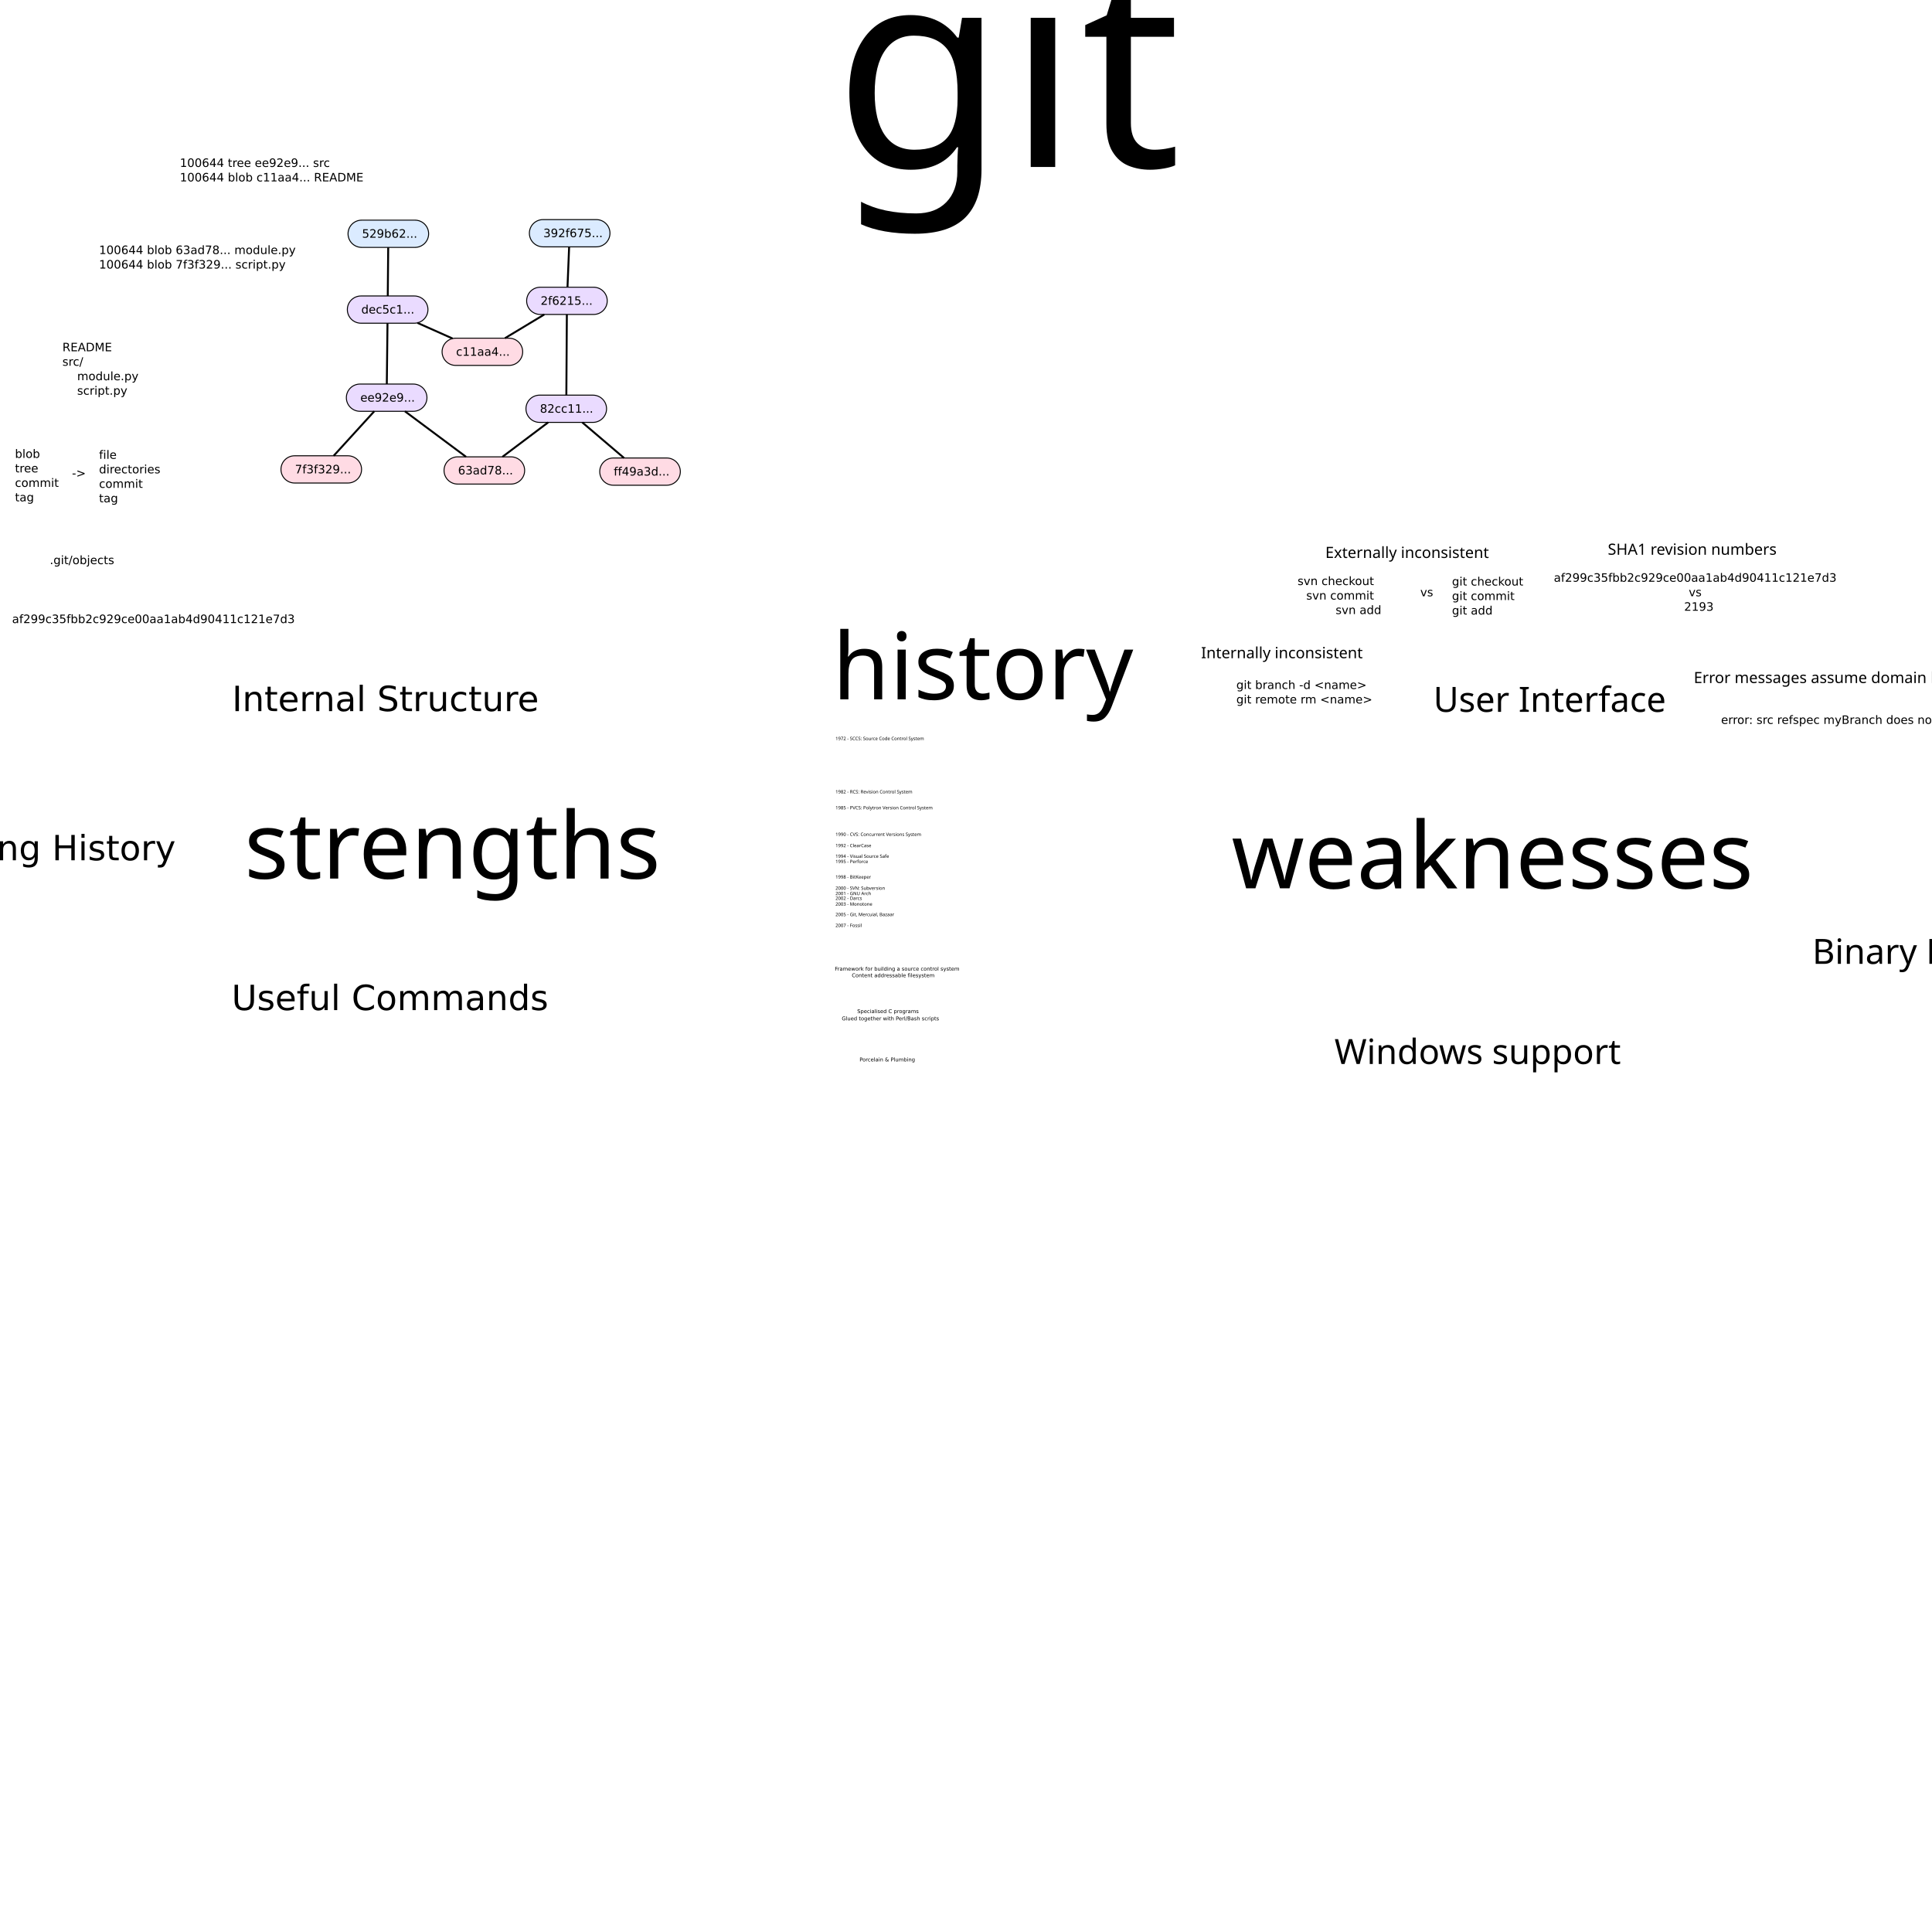
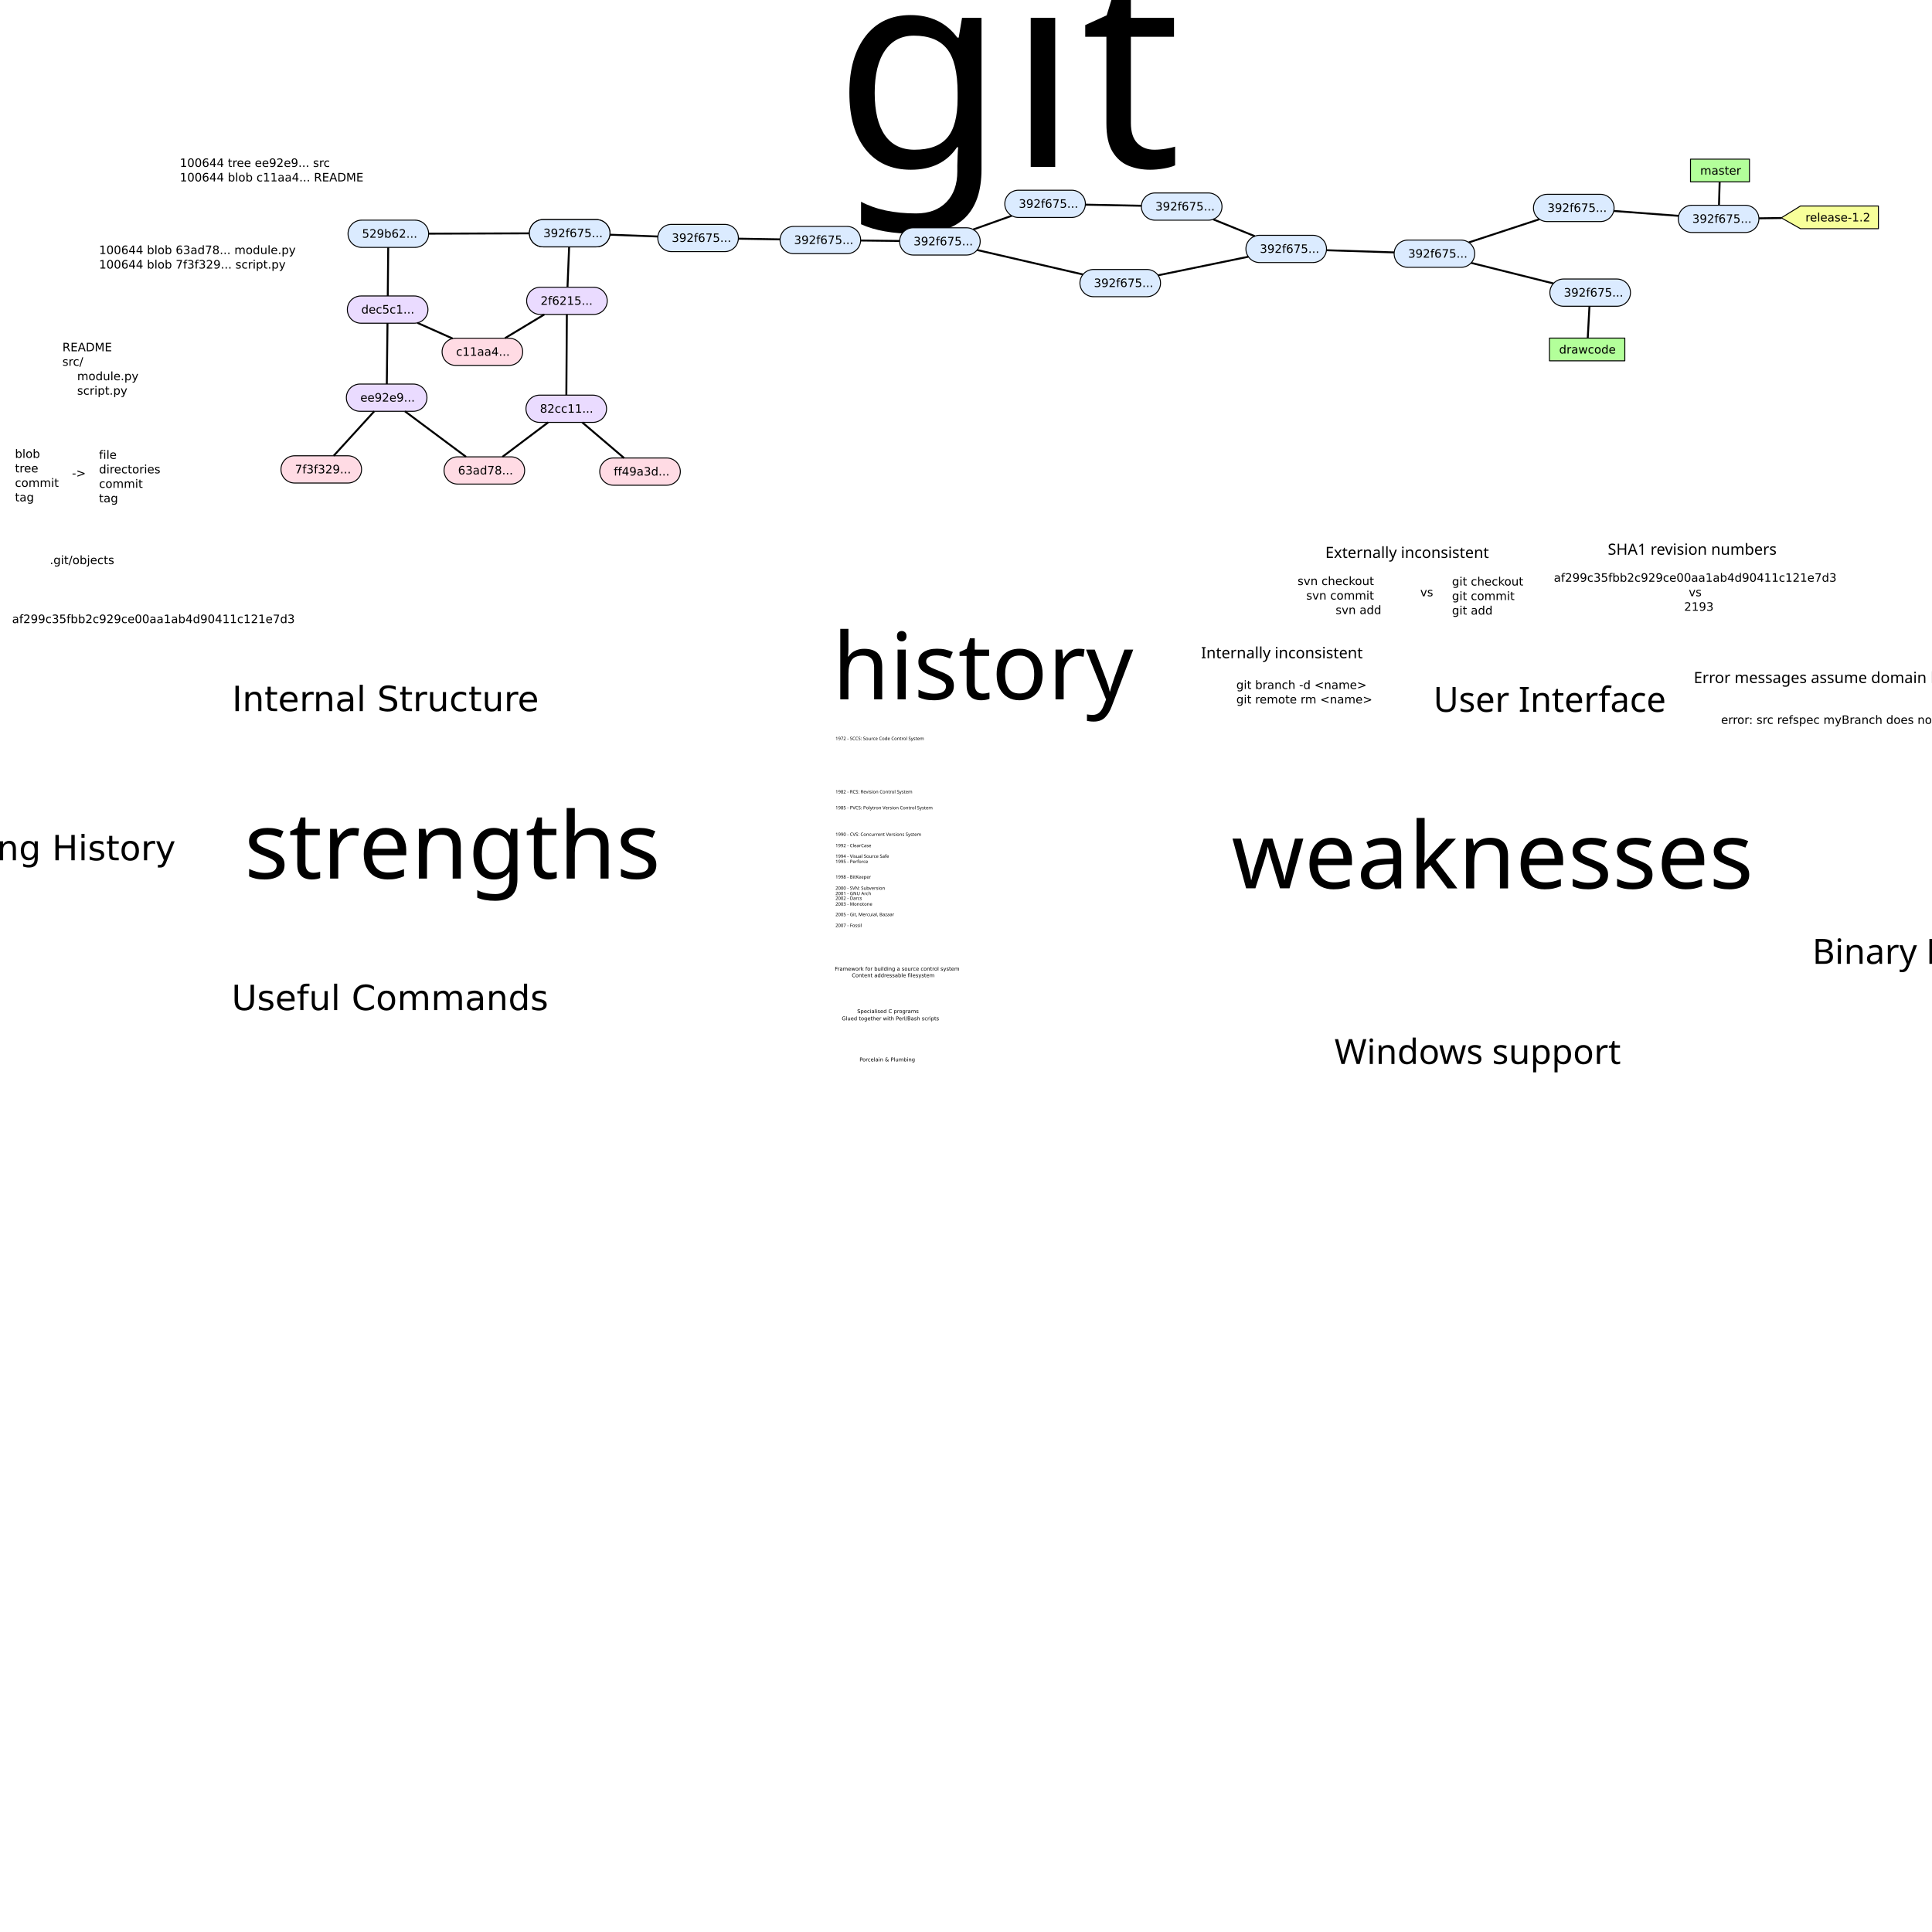
<svg xmlns="http://www.w3.org/2000/svg" width="1000" height="1000" id="svg2" version="1.1" style="display:inline">
  <defs id="defs4" />
  <g id="layer2" style="display:inline">
    <text xml:space="preserve" style="font-size:144px;font-style:normal;font-variant:normal;font-weight:normal;font-stretch:condensed;text-align:start;line-height:125%;letter-spacing:1px;word-spacing:0px;writing-mode:lr-tb;text-anchor:start;fill:#000000;fill-opacity:1;stroke:none;display:inline;font-family:Impact;-inkscape-font-specification:Impact Condensed" x="431.711" y="86.419" id="text2985">
      <tspan id="tspan2987" x="431.711" y="86.419" style="font-size:144px">git</tspan>
    </text>
    <text xml:space="preserve" style="font-size:48px;font-style:normal;font-variant:normal;font-weight:normal;font-stretch:condensed;text-align:start;line-height:125%;letter-spacing:0px;word-spacing:0px;writing-mode:lr-tb;text-anchor:start;fill:#000000;fill-opacity:1;stroke:none;display:inline;font-family:Impact;-inkscape-font-specification:Impact Condensed" x="430.847" y="361.976" id="text2989">
      <tspan id="tspan2991" x="430.847" y="361.976">history</tspan>
    </text>
    <text xml:space="preserve" style="font-size:48px;font-style:normal;font-variant:normal;font-weight:normal;font-stretch:condensed;text-align:start;line-height:125%;letter-spacing:0px;word-spacing:0px;writing-mode:lr-tb;text-anchor:start;fill:#000000;fill-opacity:1;stroke:none;display:inline;font-family:Impact;-inkscape-font-specification:Impact Condensed" x="126.452" y="454.735" id="text2993">
      <tspan id="tspan2995" x="126.452" y="454.735">strengths</tspan>
    </text>
    <text xml:space="preserve" style="font-size:48px;font-style:normal;font-variant:normal;font-weight:normal;font-stretch:condensed;text-align:start;line-height:125%;letter-spacing:0px;word-spacing:0px;writing-mode:lr-tb;text-anchor:start;fill:#000000;fill-opacity:1;stroke:none;display:inline;font-family:Impact;-inkscape-font-specification:Impact Condensed" x="637.412" y="459.836" id="text2997">
      <tspan x="637.412" y="459.836" id="tspan3001">weaknesses</tspan>
    </text>
  </g>
  <g id="layer6" style="display:inline">
    <g style="display:inline" id="g3174" transform="matrix(0.5653681,0,0,0.5653681,198.4662,119.6225)">
      <text id="text3547" y="466.042" x="413.861" style="font-size:4.205px;font-style:normal;font-variant:normal;font-weight:normal;font-stretch:normal;text-align:start;line-height:125%;letter-spacing:0px;word-spacing:0px;writing-mode:lr-tb;text-anchor:start;fill:#000000;fill-opacity:1;stroke:none;font-family:Verdana;-inkscape-font-specification:Verdana" xml:space="preserve">
        <tspan y="466.042" x="413.861" id="tspan3549">1972 - SCCS: Source Code Control System</tspan>
      </text>
      <text id="text3551" y="514.777" x="413.861" style="font-size:4.205px;font-style:normal;font-variant:normal;font-weight:normal;font-stretch:normal;text-align:start;line-height:125%;letter-spacing:0px;word-spacing:0px;writing-mode:lr-tb;text-anchor:start;fill:#000000;fill-opacity:1;stroke:none;font-family:Verdana;-inkscape-font-specification:Verdana" xml:space="preserve">
        <tspan y="514.777" x="413.861" id="tspan3553">1982 - RCS: Revision Control System</tspan>
      </text>
      <text id="text3555" y="529.397" x="413.861" style="font-size:4.205px;font-style:normal;font-variant:normal;font-weight:normal;font-stretch:normal;text-align:start;line-height:125%;letter-spacing:0px;word-spacing:0px;writing-mode:lr-tb;text-anchor:start;fill:#000000;fill-opacity:1;stroke:none;font-family:Verdana;-inkscape-font-specification:Verdana" xml:space="preserve">
        <tspan y="529.397" x="413.861" id="tspan3557">1985 - PVCS: Polytron Version Control System</tspan>
      </text>
      <text id="text3559" y="553.765" x="413.861" style="font-size:4.205px;font-style:normal;font-variant:normal;font-weight:normal;font-stretch:normal;text-align:start;line-height:125%;letter-spacing:0px;word-spacing:0px;writing-mode:lr-tb;text-anchor:start;fill:#000000;fill-opacity:1;stroke:none;font-family:Verdana;-inkscape-font-specification:Verdana" xml:space="preserve">
        <tspan y="553.765" x="413.861" id="tspan3561">1990 - CVS: Concurrent Versions System</tspan>
      </text>
      <text id="text3563" y="602.988" x="413.861" style="font-size:4.205px;font-style:normal;font-variant:normal;font-weight:normal;font-stretch:normal;text-align:start;line-height:125%;letter-spacing:0px;word-spacing:0px;writing-mode:lr-tb;text-anchor:start;fill:#000000;fill-opacity:1;stroke:none;font-family:Verdana;-inkscape-font-specification:Verdana" xml:space="preserve">
        <tspan y="602.988" x="413.861" id="tspan3565">2000 - SVN: Subversion</tspan>
      </text>
      <text id="text3567" y="564.001" x="413.861" style="font-size:4.205px;font-style:normal;font-variant:normal;font-weight:normal;font-stretch:normal;text-align:start;line-height:125%;letter-spacing:0px;word-spacing:0px;writing-mode:lr-tb;text-anchor:start;fill:#000000;fill-opacity:1;stroke:none;font-family:Verdana;-inkscape-font-specification:Verdana" xml:space="preserve">
        <tspan y="564.001" x="413.861" id="tspan3569">1992 - ClearCase</tspan>
      </text>
      <text id="text3571" y="573.748" x="413.861" style="font-size:4.205px;font-style:normal;font-variant:normal;font-weight:normal;font-stretch:normal;text-align:start;line-height:125%;letter-spacing:0px;word-spacing:0px;writing-mode:lr-tb;text-anchor:start;fill:#000000;fill-opacity:1;stroke:none;font-family:Verdana;-inkscape-font-specification:Verdana" xml:space="preserve">
        <tspan y="573.748" x="413.861" id="tspan3573">1994 - Visual Source Safe</tspan>
      </text>
      <text id="text3575" y="578.621" x="413.861" style="font-size:4.205px;font-style:normal;font-variant:normal;font-weight:normal;font-stretch:normal;text-align:start;line-height:125%;letter-spacing:0px;word-spacing:0px;writing-mode:lr-tb;text-anchor:start;fill:#000000;fill-opacity:1;stroke:none;font-family:Verdana;-inkscape-font-specification:Verdana" xml:space="preserve">
        <tspan y="578.621" x="413.861" id="tspan3577">1995 - Perforce</tspan>
      </text>
      <text id="text3579" y="607.862" x="413.861" style="font-size:4.205px;font-style:normal;font-variant:normal;font-weight:normal;font-stretch:normal;text-align:start;line-height:125%;letter-spacing:0px;word-spacing:0px;writing-mode:lr-tb;text-anchor:start;fill:#000000;fill-opacity:1;stroke:none;font-family:Verdana;-inkscape-font-specification:Verdana" xml:space="preserve">
        <tspan y="607.862" x="413.861" id="tspan3581">2001 - GNU Arch</tspan>
      </text>
      <text id="text3583" y="612.246" x="413.861" style="font-size:4.205px;font-style:normal;font-variant:normal;font-weight:normal;font-stretch:normal;text-align:start;line-height:125%;letter-spacing:0px;word-spacing:0px;writing-mode:lr-tb;text-anchor:start;fill:#000000;fill-opacity:1;stroke:none;font-family:Verdana;-inkscape-font-specification:Verdana" xml:space="preserve">
        <tspan y="612.246" x="413.861" id="tspan3585">2002 - Darcs</tspan>
      </text>
      <text id="text3587" y="592.752" x="413.861" style="font-size:4.205px;font-style:normal;font-variant:normal;font-weight:normal;font-stretch:normal;text-align:start;line-height:125%;letter-spacing:0px;word-spacing:0px;writing-mode:lr-tb;text-anchor:start;fill:#000000;fill-opacity:1;stroke:none;font-family:Verdana;-inkscape-font-specification:Verdana" xml:space="preserve">
        <tspan y="592.752" x="413.861" id="tspan3589">1998 - BitKeeper</tspan>
      </text>
      <text id="text3591" y="617.565" x="413.861" style="font-size:4.205px;font-style:normal;font-variant:normal;font-weight:normal;font-stretch:normal;text-align:start;line-height:125%;letter-spacing:0px;word-spacing:0px;writing-mode:lr-tb;text-anchor:start;fill:#000000;fill-opacity:1;stroke:none;font-family:Verdana;-inkscape-font-specification:Verdana" xml:space="preserve">
        <tspan y="617.565" x="413.861" id="tspan3593">2003 - Monotone</tspan>
      </text>
      <text id="text3595" y="627.098" x="413.861" style="font-size:4.205px;font-style:normal;font-variant:normal;font-weight:normal;font-stretch:normal;text-align:start;line-height:125%;letter-spacing:0px;word-spacing:0px;writing-mode:lr-tb;text-anchor:start;fill:#000000;fill-opacity:1;stroke:none;font-family:Verdana;-inkscape-font-specification:Verdana" xml:space="preserve">
        <tspan y="627.098" x="413.861" id="tspan3597">2005 - Git, Mercuial, Bazaar</tspan>
      </text>
      <text id="text3603" y="637.103" x="413.861" style="font-size:4.205px;font-style:normal;font-variant:normal;font-weight:normal;font-stretch:normal;text-align:start;line-height:125%;letter-spacing:0px;word-spacing:0px;writing-mode:lr-tb;text-anchor:start;fill:#000000;fill-opacity:1;stroke:none;font-family:Verdana;-inkscape-font-specification:Verdana" xml:space="preserve">
        <tspan y="637.103" x="413.861" id="tspan3605">2007 - Fossil</tspan>
      </text>
    </g>
    <text xml:space="preserve" style="font-size:2.705px;font-style:normal;font-weight:normal;line-height:125%;letter-spacing:0px;word-spacing:0px;fill:#000000;fill-opacity:1;stroke:none;font-family:Bitstream Vera Sans" x="440.905" y="505.789" id="text3116">
      <tspan x="440.905" y="505.789" id="tspan3120">Content addressable filesystem</tspan>
    </text>
    <text xml:space="preserve" style="font-size:2.705px;font-style:normal;font-weight:normal;line-height:125%;letter-spacing:0px;word-spacing:0px;fill:#000000;fill-opacity:1;stroke:none;font-family:Bitstream Vera Sans" x="432.091" y="502.409" id="text3124">
      <tspan id="tspan3126" x="432.091" y="502.409">Framework for building a source control system</tspan>
    </text>
    <text xml:space="preserve" style="font-size:2.705px;font-style:normal;font-weight:normal;line-height:125%;letter-spacing:0px;word-spacing:0px;fill:#000000;fill-opacity:1;stroke:none;font-family:Bitstream Vera Sans" x="443.682" y="524.383" id="text3128">
      <tspan id="tspan3130" x="443.682" y="524.383">Specialised C programs</tspan>
    </text>
    <text xml:space="preserve" style="font-size:2.705px;font-style:normal;font-weight:normal;line-height:125%;letter-spacing:0px;word-spacing:0px;fill:#000000;fill-opacity:1;stroke:none;font-family:Bitstream Vera Sans" x="435.714" y="528.126" id="text3132">
      <tspan id="tspan3134" x="435.714" y="528.126">Glued together with Perl/Bash scripts</tspan>
    </text>
    <text xml:space="preserve" style="font-size:2.705px;font-style:normal;font-weight:normal;line-height:125%;letter-spacing:0px;word-spacing:0px;fill:#000000;fill-opacity:1;stroke:none;font-family:Bitstream Vera Sans" x="444.89" y="549.377" id="text3144">
      <tspan id="tspan3146" x="444.89" y="549.377">Porcelain &amp; Plumbing</tspan>
    </text>
    <text xml:space="preserve" style="font-size:18px;font-style:normal;font-weight:normal;line-height:125%;letter-spacing:0px;word-spacing:0px;fill:#000000;fill-opacity:1;stroke:none;font-family:Bitstream Vera Sans" x="120.107" y="368.071" id="text3148">
      <tspan id="tspan3150" x="120.107" y="368.071">Internal Structure</tspan>
    </text>
    <text xml:space="preserve" style="font-size:18px;font-style:normal;font-weight:normal;line-height:125%;letter-spacing:0px;word-spacing:0px;fill:#000000;fill-opacity:1;stroke:none;font-family:Bitstream Vera Sans" x="-41.5" y="445.286" id="text3152">
      <tspan id="tspan3154" x="-41.5" y="445.286">Editing History</tspan>
    </text>
    <text xml:space="preserve" style="font-size:18px;font-style:normal;font-weight:normal;line-height:125%;letter-spacing:0px;word-spacing:0px;fill:#000000;fill-opacity:1;stroke:none;font-family:Bitstream Vera Sans" x="119.857" y="522.821" id="text3156">
      <tspan id="tspan3158" x="119.857" y="522.821">Useful Commands</tspan>
    </text>
  </g>
  <g id="layer4" style="display:inline">
    <text xml:space="preserve" style="font-size:18px;font-style:normal;font-variant:normal;font-weight:normal;font-stretch:normal;text-align:start;line-height:125%;letter-spacing:0px;word-spacing:0px;writing-mode:lr-tb;text-anchor:start;fill:#000000;fill-opacity:1;stroke:none;display:inline;font-family:AlArabiya;-inkscape-font-specification:AlArabiya" x="741.905" y="368.446" id="text3519">
      <tspan id="tspan3521" x="741.905" y="368.446">User Interface</tspan>
    </text>
    <text xml:space="preserve" style="font-size:18px;font-style:normal;font-variant:normal;font-weight:normal;font-stretch:normal;text-align:start;line-height:125%;letter-spacing:0px;word-spacing:0px;writing-mode:lr-tb;text-anchor:start;fill:#000000;fill-opacity:1;stroke:none;display:inline;font-family:AlArabiya;-inkscape-font-specification:AlArabiya" x="938.042" y="498.892" id="text3535">
      <tspan id="tspan3537" x="938.042" y="498.892">Binary Files</tspan>
    </text>
    <text xml:space="preserve" style="font-size:18px;font-style:normal;font-variant:normal;font-weight:normal;font-stretch:normal;text-align:start;line-height:125%;letter-spacing:0px;word-spacing:0px;writing-mode:lr-tb;text-anchor:start;fill:#000000;fill-opacity:1;stroke:none;display:inline;font-family:AlArabiya;-inkscape-font-specification:AlArabiya" x="690.71" y="550.716" id="text3539">
      <tspan id="tspan3541" x="690.71" y="550.716">Windows support</tspan>
    </text>
  </g>
  <g id="layer5" style="display:inline">
    <text xml:space="preserve" style="font-size:8px;font-style:normal;font-variant:normal;font-weight:normal;font-stretch:normal;text-align:start;line-height:125%;letter-spacing:0px;word-spacing:0px;writing-mode:lr-tb;text-anchor:start;fill:#000000;fill-opacity:1;stroke:none;display:inline;font-family:Verdana;-inkscape-font-specification:Verdana" x="621.685" y="340.692" id="text3527">
      <tspan id="tspan3529" x="621.685" y="340.692">Internally inconsistent</tspan>
      <tspan x="621.685" y="350.692" id="tspan3531" />
      <tspan x="621.685" y="360.692" id="tspan3533" />
    </text>
    <text xml:space="preserve" style="font-size:8px;font-style:normal;font-variant:normal;font-weight:normal;font-stretch:normal;text-align:start;line-height:125%;letter-spacing:0px;word-spacing:0px;writing-mode:lr-tb;text-anchor:start;fill:#000000;fill-opacity:1;stroke:none;display:inline;font-family:Verdana;-inkscape-font-specification:Verdana" x="832.18" y="287.138" id="text3543">
      <tspan id="tspan3545" x="832.18" y="287.138">SHA1 revision numbers</tspan>
    </text>
    <text xml:space="preserve" style="font-size:8px;font-style:normal;font-variant:normal;font-weight:normal;font-stretch:normal;text-align:start;line-height:125%;letter-spacing:0px;word-spacing:0px;writing-mode:lr-tb;text-anchor:start;fill:#000000;fill-opacity:1;stroke:none;display:inline;font-family:Verdana;-inkscape-font-specification:Verdana" x="685.973" y="278.794" id="text3527-2">
      <tspan id="tspan3529-9" x="685.973" y="278.794" />
      <tspan x="685.973" y="288.794" id="tspan3531-6">Externally inconsistent</tspan>
      <tspan x="685.973" y="298.794" id="tspan3533-5" />
    </text>
    <text xml:space="preserve" style="font-size:8px;font-style:normal;font-variant:normal;font-weight:normal;font-stretch:normal;text-align:start;line-height:125%;letter-spacing:0px;word-spacing:0px;writing-mode:lr-tb;text-anchor:start;fill:#000000;fill-opacity:1;stroke:none;display:inline;font-family:Verdana;-inkscape-font-specification:Verdana" x="876.692" y="333.549" id="text3527-2-2">
      <tspan id="tspan3529-9-8" x="876.692" y="333.549" />
      <tspan x="876.692" y="343.549" id="tspan3531-6-8" />
      <tspan x="876.692" y="353.549" id="tspan3533-5-7">Error messages assume domain knowledge</tspan>
    </text>
    <text xml:space="preserve" style="font-size:6px;font-style:normal;font-weight:normal;line-height:125%;letter-spacing:0px;word-spacing:0px;fill:#000000;fill-opacity:1;stroke:none;font-family:Bitstream Vera Sans" x="639.929" y="356.617" id="text3046">
      <tspan id="tspan3048" x="639.929" y="356.617">git branch -d &lt;name&gt;</tspan>
      <tspan x="639.929" y="364.117" id="tspan3050">git remote rm &lt;name&gt;</tspan>
    </text>
    <text xml:space="preserve" style="font-size:6px;font-style:normal;font-weight:normal;text-align:end;line-height:125%;letter-spacing:0px;word-spacing:0px;text-anchor:end;fill:#000000;fill-opacity:1;stroke:none;font-family:Bitstream Vera Sans" x="724.524" y="302.826" id="text3052">
      <tspan id="tspan3054" x="724.524" y="302.826">svn checkout</tspan>
      <tspan x="724.524" y="310.326" id="tspan3056">svn commit</tspan>
      <tspan x="724.524" y="317.826" id="tspan3058">svn add</tspan>
    </text>
    <text xml:space="preserve" style="font-size:6px;font-style:normal;font-weight:normal;line-height:125%;letter-spacing:0px;word-spacing:0px;fill:#000000;fill-opacity:1;stroke:none;font-family:Bitstream Vera Sans" x="751.551" y="303.079" id="text3060">
      <tspan id="tspan3062" x="751.551" y="303.079">git checkout</tspan>
      <tspan x="751.551" y="310.579" id="tspan3064">git commit </tspan>
      <tspan x="751.551" y="318.079" id="tspan3066">git add</tspan>
    </text>
    <text xml:space="preserve" style="font-size:6px;font-style:normal;font-weight:normal;line-height:125%;letter-spacing:0px;word-spacing:0px;fill:#000000;fill-opacity:1;stroke:none;font-family:Bitstream Vera Sans" x="735.136" y="308.635" id="text3068">
      <tspan id="tspan3070" x="735.136" y="308.635">vs</tspan>
    </text>
    <flowRoot xml:space="preserve" id="flowRoot3072" style="fill:black;stroke:none;stroke-opacity:1;stroke-width:1px;stroke-linejoin:miter;stroke-linecap:butt;fill-opacity:1;font-family:Bitstream Vera Sans;font-style:normal;font-weight:normal;font-size:6px;line-height:125%;letter-spacing:0px;word-spacing:0px">
      <flowRegion id="flowRegion3074">
        <rect id="rect3076" width="40.28" height="32.577" x="835.144" y="229.38" />
      </flowRegion>
      <flowPara id="flowPara3078" />
    </flowRoot>
    <text xml:space="preserve" style="font-size:6px;font-style:normal;font-weight:normal;text-align:center;line-height:125%;letter-spacing:0px;word-spacing:0px;text-anchor:middle;fill:#000000;fill-opacity:1;stroke:none;font-family:Bitstream Vera Sans" x="884.105" y="301.116" id="text3080">
      <tspan id="tspan3082" x="884.105" y="301.116">af299c35fbb2c929ce00aa1ab4d90411c121e7d3</tspan>
      <tspan x="884.105" y="308.616" id="tspan3096">vs</tspan>
      <tspan x="884.105" y="316.116" id="tspan3098">2193</tspan>
    </text>
    <text xml:space="preserve" style="font-size:6px;font-style:normal;font-weight:normal;line-height:125%;letter-spacing:0px;word-spacing:0px;fill:#000000;fill-opacity:1;stroke:none;font-family:Bitstream Vera Sans" x="919.464" y="235.714" id="text3084">
      <tspan x="919.464" y="235.714" id="tspan3090" />
    </text>
    <text xml:space="preserve" style="font-size:6px;font-style:normal;font-weight:normal;line-height:125%;letter-spacing:0px;word-spacing:0px;fill:#000000;fill-opacity:1;stroke:none;font-family:Bitstream Vera Sans" x="890.819" y="374.687" id="text3100">
      <tspan id="tspan3102" x="890.819" y="374.687">error: src refspec myBranch does not match any.</tspan>
    </text>
    <text xml:space="preserve" style="font-size:6px;font-style:normal;font-weight:normal;line-height:125%;letter-spacing:0px;word-spacing:0px;fill:#000000;fill-opacity:1;stroke:none;font-family:Bitstream Vera Sans" x="6.25" y="322.5" id="text3160">
      <tspan id="tspan3162" x="6.25" y="322.5">af299c35fbb2c929ce00aa1ab4d90411c121e7d3</tspan>
    </text>
    <text xml:space="preserve" style="font-size:6px;font-style:normal;font-weight:normal;line-height:125%;letter-spacing:0px;word-spacing:0px;fill:#000000;fill-opacity:1;stroke:none;font-family:Bitstream Vera Sans" x="25.75" y="292" id="text3164">
      <tspan id="tspan3166" x="25.75" y="292">.git/objects</tspan>
    </text>
    <text xml:space="preserve" style="font-size:6px;font-style:normal;font-weight:normal;line-height:125%;letter-spacing:0px;word-spacing:0px;fill:#000000;fill-opacity:1;stroke:none;font-family:Bitstream Vera Sans" x="7.75" y="237" id="text3168">
      <tspan id="tspan3170" x="7.75" y="237">blob</tspan>
      <tspan x="7.75" y="244.5" id="tspan3172">tree</tspan>
      <tspan x="7.75" y="252" id="tspan3174">commit </tspan>
      <tspan x="7.75" y="259.5" id="tspan3178">tag</tspan>
      <tspan x="7.75" y="267" id="tspan3176" />
    </text>
    <text xml:space="preserve" style="font-size:6px;font-style:normal;font-weight:normal;line-height:125%;letter-spacing:0px;word-spacing:0px;fill:#000000;fill-opacity:1;stroke:none;font-family:Bitstream Vera Sans" x="51.25" y="237.5" id="text3180">
      <tspan id="tspan3182" x="51.25" y="237.5">file</tspan>
      <tspan x="51.25" y="245" id="tspan3184">directories</tspan>
      <tspan x="51.25" y="252.5" id="tspan3186">commit</tspan>
      <tspan x="51.25" y="260" id="tspan3188">tag</tspan>
    </text>
    <text xml:space="preserve" style="font-size:6px;font-style:normal;font-weight:normal;line-height:125%;letter-spacing:0px;word-spacing:0px;fill:#000000;fill-opacity:1;stroke:none;font-family:Bitstream Vera Sans" x="37.25" y="247" id="text3190">
      <tspan id="tspan3192" x="37.25" y="247">-&gt;</tspan>
    </text>
    <text xml:space="preserve" style="font-size:6px;font-style:normal;font-weight:normal;line-height:125%;letter-spacing:0px;word-spacing:0px;fill:#000000;fill-opacity:1;stroke:none;font-family:Bitstream Vera Sans" x="32.303" y="181.805" id="text3194">
      <tspan id="tspan3196" x="32.303" y="181.805">README</tspan>
      <tspan x="32.303" y="189.305" id="tspan3198">src/</tspan>
      <tspan x="32.303" y="196.805" id="tspan3202">    module.py</tspan>
      <tspan x="32.303" y="204.305" id="tspan3206">    script.py</tspan>
    </text>
    <g id="g4125" transform="translate(10.95837,26.81371)">
      <rect rx="7.071" ry="7.071" y="209.646" x="218.874" height="14.102" width="41.719" id="rect3208" style="fill:#ffdbe4;fill-opacity:1;fill-rule:nonzero;stroke:#000000;stroke-width:0.5;stroke-linejoin:round;stroke-miterlimit:4;stroke-opacity:1;stroke-dasharray:none" />
      <text id="text3980" y="218.735" x="226.109" style="font-size:6px;font-style:normal;font-weight:normal;line-height:125%;letter-spacing:0px;word-spacing:0px;fill:#000000;fill-opacity:1;stroke:none;font-family:Bitstream Vera Sans" xml:space="preserve">
        <tspan y="218.735" x="226.109" id="tspan3982">63ad78...</tspan>
      </text>
    </g>
    <g id="g4120" transform="translate(-10.96194,26.46016)">
      <rect rx="7.071" ry="7.071" y="209.449" x="156.39" height="14.102" width="41.719" id="rect3208-3" style="fill:#ffdbe4;fill-opacity:1;fill-rule:nonzero;stroke:#000000;stroke-width:0.5;stroke-linejoin:round;stroke-miterlimit:4;stroke-opacity:1;stroke-dasharray:none;display:inline" />
      <text id="text3980-8" y="218.538" x="163.626" style="font-size:6px;font-style:normal;font-weight:normal;line-height:125%;letter-spacing:0px;word-spacing:0px;fill:#000000;fill-opacity:1;stroke:none;display:inline;font-family:Bitstream Vera Sans" xml:space="preserve">
        <tspan y="218.538" x="163.626" id="tspan3982-7">7f3f329...</tspan>
      </text>
    </g>
    <text xml:space="preserve" style="font-size:6px;font-style:normal;font-weight:normal;line-height:125%;letter-spacing:0px;word-spacing:0px;fill:#000000;fill-opacity:1;stroke:none;font-family:Bitstream Vera Sans" x="51.25" y="131.5" id="text4012">
      <tspan id="tspan4014" x="51.25" y="131.5">100644 blob 63ad78... module.py</tspan>
      <tspan x="51.25" y="139" id="tspan4016">100644 blob 7f3f329... script.py</tspan>
    </text>
    <g id="g4115" transform="translate(-6.365746,24.33883)">
      <rect rx="7.071" ry="7.071" y="174.449" x="185.64" height="14.102" width="41.719" id="rect3208-4" style="fill:#eadbff;fill-opacity:1;fill-rule:nonzero;stroke:#000000;stroke-width:0.5;stroke-linejoin:round;stroke-miterlimit:4;stroke-opacity:1;stroke-dasharray:none;display:inline" />
      <text id="text3980-9" y="183.538" x="192.876" style="font-size:6px;font-style:normal;font-weight:normal;line-height:125%;letter-spacing:0px;word-spacing:0px;fill:#000000;fill-opacity:1;stroke:none;display:inline;font-family:Bitstream Vera Sans" xml:space="preserve">
        <tspan y="183.538" x="192.876" id="tspan3982-2">ee92e9...</tspan>
      </text>
    </g>
    <path style="fill:none;stroke:#000000;stroke-width:1px;stroke-linecap:butt;stroke-linejoin:miter;stroke-opacity:1" d="M 193.705,212.89 172.717,235.909" id="path4130" />
    <path style="fill:none;stroke:#000000;stroke-width:1px;stroke-linecap:butt;stroke-linejoin:miter;stroke-opacity:1" d="m 209.597,212.89 31.632,23.57" id="path4132" />
    <g style="display:inline" id="g4120-1" transform="translate(72.43124,-34.4099)">
      <rect rx="7.071" ry="7.071" y="209.449" x="156.39" height="14.102" width="41.719" id="rect3208-3-6" style="fill:#ffdbe4;fill-opacity:1;fill-rule:nonzero;stroke:#000000;stroke-width:0.5;stroke-linejoin:round;stroke-miterlimit:4;stroke-opacity:1;stroke-dasharray:none;display:inline" />
      <text id="text3980-8-9" y="218.538" x="163.626" style="font-size:6px;font-style:normal;font-weight:normal;line-height:125%;letter-spacing:0px;word-spacing:0px;fill:#000000;fill-opacity:1;stroke:none;display:inline;font-family:Bitstream Vera Sans" xml:space="preserve">
        <tspan y="218.538" x="163.626" id="tspan3982-7-2">c11aa4...</tspan>
      </text>
    </g>
    <g style="display:inline" id="g4115-6" transform="translate(-5.853552,-21.25736)">
      <rect rx="7.071" ry="7.071" y="174.449" x="185.64" height="14.102" width="41.719" id="rect3208-4-3" style="fill:#eadbff;fill-opacity:1;fill-rule:nonzero;stroke:#000000;stroke-width:0.5;stroke-linejoin:round;stroke-miterlimit:4;stroke-opacity:1;stroke-dasharray:none;display:inline" />
      <text id="text3980-9-0" y="183.538" x="192.876" style="font-size:6px;font-style:normal;font-weight:normal;line-height:125%;letter-spacing:0px;word-spacing:0px;fill:#000000;fill-opacity:1;stroke:none;display:inline;font-family:Bitstream Vera Sans" xml:space="preserve">
        <tspan y="183.538" x="192.876" id="tspan3982-2-8">dec5c1...</tspan>
      </text>
    </g>
    <path style="fill:none;stroke:#000000;stroke-width:1px;stroke-linecap:butt;stroke-linejoin:miter;stroke-opacity:1" d="m 216.057,167.109 18.213,8.115" id="path4188" />
    <path style="fill:none;stroke:#000000;stroke-width:1px;stroke-linecap:butt;stroke-linejoin:miter;stroke-opacity:1" d="m 200.567,167.294 -0.354,31.494" id="path4190" />
    <g style="display:inline" id="g4115-6-7" transform="translate(-5.500001,-60.49999)">
      <rect rx="7.071" ry="7.071" y="174.449" x="185.64" height="14.102" width="41.719" id="rect3208-4-3-7" style="fill:#dbebff;fill-opacity:1;fill-rule:nonzero;stroke:#000000;stroke-width:0.5;stroke-linejoin:round;stroke-miterlimit:4;stroke-opacity:1;stroke-dasharray:none;display:inline" />
      <text id="text3980-9-0-1" y="183.538" x="192.876" style="font-size:6px;font-style:normal;font-weight:normal;line-height:125%;letter-spacing:0px;word-spacing:0px;fill:#000000;fill-opacity:1;stroke:none;display:inline;font-family:Bitstream Vera Sans" xml:space="preserve">
        <tspan y="183.538" x="192.876" id="tspan3982-2-8-5">529b62...</tspan>
      </text>
    </g>
    <path style="fill:none;stroke:#000000;stroke-width:1px;stroke-linecap:butt;stroke-linejoin:miter;stroke-opacity:1" d="m 200.936,128.051 -0.227,25.14" id="path4219" />
    <text xml:space="preserve" style="font-size:6px;font-style:normal;font-weight:normal;line-height:125%;letter-spacing:0px;word-spacing:0px;fill:#000000;fill-opacity:1;stroke:none;display:inline;font-family:Bitstream Vera Sans" x="93.08" y="78.905" id="text4012-5">
      <tspan id="tspan4014-8" x="93.08" y="78.905" />
      <tspan x="93.08" y="86.405" id="tspan4016-1">100644 tree ee92e9... src</tspan>
      <tspan x="93.08" y="93.905" id="tspan4245">100644 blob c11aa4... README</tspan>
    </text>
    <g style="display:inline" id="g4120-6" transform="translate(154.0295,27.60286)">
      <rect rx="7.071" ry="7.071" y="209.449" x="156.39" height="14.102" width="41.719" id="rect3208-3-0" style="fill:#ffdbe4;fill-opacity:1;fill-rule:nonzero;stroke:#000000;stroke-width:0.5;stroke-linejoin:round;stroke-miterlimit:4;stroke-opacity:1;stroke-dasharray:none;display:inline" />
      <text id="text3980-8-1" y="218.538" x="163.626" style="font-size:6px;font-style:normal;font-weight:normal;line-height:125%;letter-spacing:0px;word-spacing:0px;fill:#000000;fill-opacity:1;stroke:none;display:inline;font-family:Bitstream Vera Sans" xml:space="preserve">
        <tspan y="218.538" x="163.626" id="tspan3982-7-26">ff49a3d...</tspan>
      </text>
    </g>
    <g style="display:inline" id="g4115-4" transform="translate(86.59576,30.07594)">
      <rect rx="7.071" ry="7.071" y="174.449" x="185.64" height="14.102" width="41.719" id="rect3208-4-8" style="fill:#eadbff;fill-opacity:1;fill-rule:nonzero;stroke:#000000;stroke-width:0.5;stroke-linejoin:round;stroke-miterlimit:4;stroke-opacity:1;stroke-dasharray:none;display:inline" />
      <text id="text3980-9-1" y="183.538" x="192.876" style="font-size:6px;font-style:normal;font-weight:normal;line-height:125%;letter-spacing:0px;word-spacing:0px;fill:#000000;fill-opacity:1;stroke:none;display:inline;font-family:Bitstream Vera Sans" xml:space="preserve">
        <tspan y="183.538" x="192.876" id="tspan3982-2-7">82cc11...</tspan>
      </text>
    </g>
    <g style="display:inline" id="g4115-6-2" transform="translate(86.94932,-25.78549)">
      <rect rx="7.071" ry="7.071" y="174.449" x="185.64" height="14.102" width="41.719" id="rect3208-4-3-0" style="fill:#eadbff;fill-opacity:1;fill-rule:nonzero;stroke:#000000;stroke-width:0.5;stroke-linejoin:round;stroke-miterlimit:4;stroke-opacity:1;stroke-dasharray:none;display:inline" />
      <text id="text3980-9-0-9" y="183.538" x="192.876" style="font-size:6px;font-style:normal;font-weight:normal;line-height:125%;letter-spacing:0px;word-spacing:0px;fill:#000000;fill-opacity:1;stroke:none;display:inline;font-family:Bitstream Vera Sans" xml:space="preserve">
        <tspan y="183.538" x="192.876" id="tspan3982-2-8-1">2f6215...</tspan>
      </text>
    </g>
    <g id="g4368" transform="translate(8.131728,-0.7071068)">
      <rect rx="7.071" ry="7.071" y="114.369" x="265.872" height="14.102" width="41.719" id="rect3208-4-3-7-1" style="fill:#dbebff;fill-opacity:1;fill-rule:nonzero;stroke:#000000;stroke-width:0.5;stroke-linejoin:round;stroke-miterlimit:4;stroke-opacity:1;stroke-dasharray:none;display:inline" />
      <text id="text3980-9-0-1-0" y="123.458" x="273.107" style="font-size:6px;font-style:normal;font-weight:normal;line-height:125%;letter-spacing:0px;word-spacing:0px;fill:#000000;fill-opacity:1;stroke:none;display:inline;font-family:Bitstream Vera Sans" xml:space="preserve">
        <tspan y="123.458" x="273.107" id="tspan3982-2-8-5-4">392f675...</tspan>
      </text>
    </g>
    <path id="path4355" d="m 283.733,218.627 -23.679,17.833" style="fill:none;stroke:#000000;stroke-width:1px;stroke-linecap:butt;stroke-linejoin:miter;stroke-opacity:1" />
    <path id="path4357" d="m 301.373,218.627 21.629,18.425" style="fill:none;stroke:#000000;stroke-width:1px;stroke-linecap:butt;stroke-linejoin:miter;stroke-opacity:1" />
    <path style="fill:none;stroke:#000000;stroke-width:1px;stroke-linecap:butt;stroke-linejoin:miter;stroke-opacity:1" d="m 261.382,175.039 20.367,-12.273" id="path4359" />
    <path style="fill:none;stroke:#000000;stroke-width:1px;stroke-linecap:butt;stroke-linejoin:miter;stroke-opacity:1" d="m 293.405,162.766 -0.264,41.759" id="path4373" />
    <path style="fill:none;stroke:#000000;stroke-width:1px;stroke-linecap:butt;stroke-linejoin:miter;stroke-opacity:1" d="m 294.579,127.764 -0.844,20.899" id="path4375" />
+     <path style="fill:none;stroke:#000000;stroke-width:1px;stroke-linecap:butt;stroke-linejoin:miter;stroke-opacity:1" d="m 274.004,120.777 -52.145,0.16" id="path4377" />
+     <g transform="translate(8.131728,-0.7071068)" id="g4379">
+       <rect style="fill:#dbebff;fill-opacity:1;fill-rule:nonzero;stroke:#000000;stroke-width:0.5;stroke-linejoin:round;stroke-miterlimit:4;stroke-opacity:1;stroke-dasharray:none;display:inline" id="rect4381" width="41.719" height="14.102" x="265.872" y="114.369" ry="7.071" rx="7.071" />
+       <text xml:space="preserve" style="font-size:6px;font-style:normal;font-weight:normal;line-height:125%;letter-spacing:0px;word-spacing:0px;fill:#000000;fill-opacity:1;stroke:none;display:inline;font-family:Bitstream Vera Sans" x="273.107" y="123.458" id="text4383">
+         <tspan id="tspan4385" x="273.107" y="123.458">392f675...</tspan>
+       </text>
+     </g>
+     <g style="display:inline" transform="translate(74.59975,1.767766)" id="g4379-1">
+       <rect style="fill:#dbebff;fill-opacity:1;fill-rule:nonzero;stroke:#000000;stroke-width:0.5;stroke-linejoin:round;stroke-miterlimit:4;stroke-opacity:1;stroke-dasharray:none;display:inline" id="rect4381-1" width="41.719" height="14.102" x="265.872" y="114.369" ry="7.071" rx="7.071" />
+       <text xml:space="preserve" style="font-size:6px;font-style:normal;font-weight:normal;line-height:125%;letter-spacing:0px;word-spacing:0px;fill:#000000;fill-opacity:1;stroke:none;display:inline;font-family:Bitstream Vera Sans" x="273.107" y="123.458" id="text4383-8">
+         <tspan id="tspan4385-6" x="273.107" y="123.458">392f675...</tspan>
+       </text>
+     </g>
+     <g style="display:inline" transform="translate(137.8858,2.828426)" id="g4379-8">
+       <rect style="fill:#dbebff;fill-opacity:1;fill-rule:nonzero;stroke:#000000;stroke-width:0.5;stroke-linejoin:round;stroke-miterlimit:4;stroke-opacity:1;stroke-dasharray:none;display:inline" id="rect4381-2" width="41.719" height="14.102" x="265.872" y="114.369" ry="7.071" rx="7.071" />
+       <text xml:space="preserve" style="font-size:6px;font-style:normal;font-weight:normal;line-height:125%;letter-spacing:0px;word-spacing:0px;fill:#000000;fill-opacity:1;stroke:none;display:inline;font-family:Bitstream Vera Sans" x="273.107" y="123.458" id="text4383-6">
+         <tspan id="tspan4385-66" x="273.107" y="123.458">392f675...</tspan>
+       </text>
+     </g>
+     <g style="display:inline" transform="translate(199.7577,3.535533)" id="g4379-7">
+       <rect style="fill:#dbebff;fill-opacity:1;fill-rule:nonzero;stroke:#000000;stroke-width:0.5;stroke-linejoin:round;stroke-miterlimit:4;stroke-opacity:1;stroke-dasharray:none;display:inline" id="rect4381-9" width="41.719" height="14.102" x="265.872" y="114.369" ry="7.071" rx="7.071" />
+       <text xml:space="preserve" style="font-size:6px;font-style:normal;font-weight:normal;line-height:125%;letter-spacing:0px;word-spacing:0px;fill:#000000;fill-opacity:1;stroke:none;display:inline;font-family:Bitstream Vera Sans" x="273.107" y="123.458" id="text4383-7">
+         <tspan id="tspan4385-3" x="273.107" y="123.458">392f675...</tspan>
+       </text>
+     </g>
+     <path style="fill:none;stroke:#000000;stroke-width:1px;stroke-linecap:butt;stroke-linejoin:miter;stroke-opacity:1" d="m 315.681,121.488 24.832,0.925" id="path4440" />
+     <path style="fill:none;stroke:#000000;stroke-width:1px;stroke-linecap:butt;stroke-linejoin:miter;stroke-opacity:1" d="m 382.183,123.537 21.584,0.362" id="path4442" />
+     <path style="fill:none;stroke:#000000;stroke-width:1px;stroke-linecap:butt;stroke-linejoin:miter;stroke-opacity:1" d="m 445.473,124.487 20.16,0.23" id="path4444" />
+     <g style="display:inline" transform="translate(254.2049,-15.9099)" id="g4379-19">
+       <rect style="fill:#dbebff;fill-opacity:1;fill-rule:nonzero;stroke:#000000;stroke-width:0.5;stroke-linejoin:round;stroke-miterlimit:4;stroke-opacity:1;stroke-dasharray:none;display:inline" id="rect4381-5" width="41.719" height="14.102" x="265.872" y="114.369" ry="7.071" rx="7.071" />
+       <text xml:space="preserve" style="font-size:6px;font-style:normal;font-weight:normal;line-height:125%;letter-spacing:0px;word-spacing:0px;fill:#000000;fill-opacity:1;stroke:none;display:inline;font-family:Bitstream Vera Sans" x="273.107" y="123.458" id="text4383-9">
+         <tspan id="tspan4385-69" x="273.107" y="123.458">392f675...</tspan>
+       </text>
+     </g>
+     <g style="display:inline" transform="translate(293.0958,25.10229)" id="g4379-0">
+       <rect style="fill:#dbebff;fill-opacity:1;fill-rule:nonzero;stroke:#000000;stroke-width:0.5;stroke-linejoin:round;stroke-miterlimit:4;stroke-opacity:1;stroke-dasharray:none;display:inline" id="rect4381-4" width="41.719" height="14.102" x="265.872" y="114.369" ry="7.071" rx="7.071" />
+       <text xml:space="preserve" style="font-size:6px;font-style:normal;font-weight:normal;line-height:125%;letter-spacing:0px;word-spacing:0px;fill:#000000;fill-opacity:1;stroke:none;display:inline;font-family:Bitstream Vera Sans" x="273.107" y="123.458" id="text4383-83">
+         <tspan id="tspan4385-1" x="273.107" y="123.458">392f675...</tspan>
+       </text>
+     </g>
+     <g style="display:inline" transform="translate(324.9156,-14.49569)" id="g4379-9">
+       <rect style="fill:#dbebff;fill-opacity:1;fill-rule:nonzero;stroke:#000000;stroke-width:0.5;stroke-linejoin:round;stroke-miterlimit:4;stroke-opacity:1;stroke-dasharray:none;display:inline" id="rect4381-57" width="41.719" height="14.102" x="265.872" y="114.369" ry="7.071" rx="7.071" />
+       <text xml:space="preserve" style="font-size:6px;font-style:normal;font-weight:normal;line-height:125%;letter-spacing:0px;word-spacing:0px;fill:#000000;fill-opacity:1;stroke:none;display:inline;font-family:Bitstream Vera Sans" x="273.107" y="123.458" id="text4383-4">
+         <tspan id="tspan4385-9" x="273.107" y="123.458">392f675...</tspan>
+       </text>
+     </g>
+     <g style="display:inline" transform="translate(379.0092,7.424621)" id="g4379-89">
+       <rect style="fill:#dbebff;fill-opacity:1;fill-rule:nonzero;stroke:#000000;stroke-width:0.5;stroke-linejoin:round;stroke-miterlimit:4;stroke-opacity:1;stroke-dasharray:none;display:inline" id="rect4381-0" width="41.719" height="14.102" x="265.872" y="114.369" ry="7.071" rx="7.071" />
+       <text xml:space="preserve" style="font-size:6px;font-style:normal;font-weight:normal;line-height:125%;letter-spacing:0px;word-spacing:0px;fill:#000000;fill-opacity:1;stroke:none;display:inline;font-family:Bitstream Vera Sans" x="273.107" y="123.458" id="text4383-84">
+         <tspan id="tspan4385-7" x="273.107" y="123.458">392f675...</tspan>
+       </text>
+     </g>
+     <g style="display:inline" transform="translate(455.7303,9.899494)" id="g4379-05">
+       <rect style="fill:#dbebff;fill-opacity:1;fill-rule:nonzero;stroke:#000000;stroke-width:0.5;stroke-linejoin:round;stroke-miterlimit:4;stroke-opacity:1;stroke-dasharray:none;display:inline" id="rect4381-01" width="41.719" height="14.102" x="265.872" y="114.369" ry="7.071" rx="7.071" />
+       <text xml:space="preserve" style="font-size:6px;font-style:normal;font-weight:normal;line-height:125%;letter-spacing:0px;word-spacing:0px;fill:#000000;fill-opacity:1;stroke:none;display:inline;font-family:Bitstream Vera Sans" x="273.107" y="123.458" id="text4383-1">
+         <tspan id="tspan4385-0" x="273.107" y="123.458">392f675...</tspan>
+       </text>
+     </g>
+     <path style="fill:none;stroke:#000000;stroke-width:1px;stroke-linecap:butt;stroke-linejoin:miter;stroke-opacity:1" d="m 503.734,118.797 19.959,-7.128" id="path4511" />
+     <path style="fill:none;stroke:#000000;stroke-width:1px;stroke-linecap:butt;stroke-linejoin:miter;stroke-opacity:1;display:inline" d="m 505.768,129.41 54.782,12.658" id="path4513" />
+     <path style="fill:none;stroke:#000000;stroke-width:1px;stroke-linecap:butt;stroke-linejoin:miter;stroke-opacity:1" d="m 561.784,105.927 29.015,0.58" id="path4515" />
+     <path style="fill:none;stroke:#000000;stroke-width:1px;stroke-linecap:butt;stroke-linejoin:miter;stroke-opacity:1" d="m 627.937,113.525 21.515,8.719" id="path4517" />
+     <path style="fill:none;stroke:#000000;stroke-width:1px;stroke-linecap:butt;stroke-linejoin:miter;stroke-opacity:1" d="m 686.569,129.516 35.065,1.131" id="path4519" />
+     <path style="fill:none;stroke:#000000;stroke-width:1px;stroke-linecap:butt;stroke-linejoin:miter;stroke-opacity:1" d="m 599.425,142.49 46.719,-9.613" id="path4521" />
+     <g style="display:inline" transform="translate(536.3405,30.05204)" id="g4379-05-1">
+       <rect style="fill:#dbebff;fill-opacity:1;fill-rule:nonzero;stroke:#000000;stroke-width:0.5;stroke-linejoin:round;stroke-miterlimit:4;stroke-opacity:1;stroke-dasharray:none;display:inline" id="rect4381-01-3" width="41.719" height="14.102" x="265.872" y="114.369" ry="7.071" rx="7.071" />
+       <text xml:space="preserve" style="font-size:6px;font-style:normal;font-weight:normal;line-height:125%;letter-spacing:0px;word-spacing:0px;fill:#000000;fill-opacity:1;stroke:none;display:inline;font-family:Bitstream Vera Sans" x="273.107" y="123.458" id="text4383-1-5">
+         <tspan id="tspan4385-0-7" x="273.107" y="123.458">392f675...</tspan>
+       </text>
+     </g>
+     <g style="display:inline" transform="translate(527.8552,-13.78858)" id="g4379-05-9">
+       <rect style="fill:#dbebff;fill-opacity:1;fill-rule:nonzero;stroke:#000000;stroke-width:0.5;stroke-linejoin:round;stroke-miterlimit:4;stroke-opacity:1;stroke-dasharray:none;display:inline" id="rect4381-01-0" width="41.719" height="14.102" x="265.872" y="114.369" ry="7.071" rx="7.071" />
+       <text xml:space="preserve" style="font-size:6px;font-style:normal;font-weight:normal;line-height:125%;letter-spacing:0px;word-spacing:0px;fill:#000000;fill-opacity:1;stroke:none;display:inline;font-family:Bitstream Vera Sans" x="273.107" y="123.458" id="text4383-1-9">
+         <tspan id="tspan4385-0-5" x="273.107" y="123.458">392f675...</tspan>
+       </text>
+     </g>
+     <g style="display:inline" transform="translate(602.8085,-8.131728)" id="g4379-05-2">
+       <rect style="fill:#dbebff;fill-opacity:1;fill-rule:nonzero;stroke:#000000;stroke-width:0.5;stroke-linejoin:round;stroke-miterlimit:4;stroke-opacity:1;stroke-dasharray:none;display:inline" id="rect4381-01-31" width="41.719" height="14.102" x="265.872" y="114.369" ry="7.071" rx="7.071" />
+       <text xml:space="preserve" style="font-size:6px;font-style:normal;font-weight:normal;line-height:125%;letter-spacing:0px;word-spacing:0px;fill:#000000;fill-opacity:1;stroke:none;display:inline;font-family:Bitstream Vera Sans" x="273.107" y="123.458" id="text4383-1-4">
+         <tspan id="tspan4385-0-2" x="273.107" y="123.458">392f675...</tspan>
+       </text>
+     </g>
+     <path style="fill:none;stroke:#000000;stroke-width:1px;stroke-linecap:butt;stroke-linejoin:miter;stroke-opacity:1" d="m 760.231,125.484 36.588,-12.017" id="path4576" />
+     <path style="fill:none;stroke:#000000;stroke-width:1px;stroke-linecap:butt;stroke-linejoin:miter;stroke-opacity:1" d="m 835.274,109.193 33.579,2.534" id="path4578" />
+     <path style="fill:none;stroke:#000000;stroke-width:1px;stroke-linecap:butt;stroke-linejoin:miter;stroke-opacity:1" d="m 761.481,136.074 42.572,10.643" id="path4580" />
+     <g id="g4612">
+       <rect ry="0" rx="7.071" y="175" x="802" height="11.75" width="39" id="rect4582" style="fill:#b3ff9a;fill-opacity:1;fill-rule:nonzero;stroke:#000000;stroke-width:0.5;stroke-linecap:square;stroke-linejoin:round;stroke-miterlimit:4;stroke-opacity:1;stroke-dasharray:none;stroke-dashoffset:0" />
+       <text id="text4584" y="183" x="807" style="font-size:6px;font-style:normal;font-weight:normal;line-height:125%;letter-spacing:0px;word-spacing:0px;fill:#000000;fill-opacity:1;stroke:none;font-family:Bitstream Vera Sans" xml:space="preserve">
+         <tspan y="183" x="807" id="tspan4586">drawcode</tspan>
+       </text>
+     </g>
+     <g id="g4617" transform="translate(-9.5,-64.25)">
+       <rect ry="0" rx="7.071" y="146.625" x="884.5" height="11.75" width="30.517" id="rect4582-5" style="fill:#b3ff9a;fill-opacity:1;fill-rule:nonzero;stroke:#000000;stroke-width:0.5;stroke-linecap:square;stroke-linejoin:round;stroke-miterlimit:4;stroke-opacity:1;stroke-dasharray:none;stroke-dashoffset:0;display:inline" />
+       <text id="text4584-1" y="154.625" x="889.5" style="font-size:6px;font-style:normal;font-weight:normal;line-height:125%;letter-spacing:0px;word-spacing:0px;fill:#000000;fill-opacity:1;stroke:none;display:inline;font-family:Bitstream Vera Sans" xml:space="preserve">
+         <tspan y="154.625" x="889.5" id="tspan4586-2">master</tspan>
+       </text>
+     </g>
+     <path style="fill:none;stroke:#000000;stroke-width:1px;stroke-linecap:butt;stroke-linejoin:miter;stroke-opacity:1" d="M 822.695,158.523 821.814,175" id="path4622" />
+     <path style="fill:none;stroke:#000000;stroke-width:1px;stroke-linecap:butt;stroke-linejoin:miter;stroke-opacity:1" d="m 890.09,94.125 -0.347,12.112" id="path4624" />
+     <g style="display:inline" id="g4617-6" transform="translate(44.99136,-40)">
+       <path style="fill:#f7ff9a;fill-opacity:1;fill-rule:nonzero;stroke:#000000;stroke-width:0.5;stroke-linecap:square;stroke-linejoin:round;stroke-miterlimit:4;stroke-opacity:1;stroke-dashoffset:0;display:inline" d="m 886.917,146.625 40.351,0 0,11.75 -40.351,0 -9.917,-5.625 z" id="rect4582-5-0" />
+       <text id="text4584-1-2" y="154.625" x="889.5" style="font-size:6px;font-style:normal;font-weight:normal;line-height:125%;letter-spacing:0px;word-spacing:0px;fill:#000000;fill-opacity:1;stroke:none;display:inline;font-family:Bitstream Vera Sans" xml:space="preserve">
+         <tspan y="154.625" x="889.5" id="tspan4586-2-6">release-1.2</tspan>
+       </text>
+     </g>
+     <path style="fill:none;stroke:#000000;stroke-width:1px;stroke-linecap:butt;stroke-linejoin:miter;stroke-opacity:1" d="m 910.394,113.003 11.759,-0.161" id="path4660" />
  </g>
</svg>
